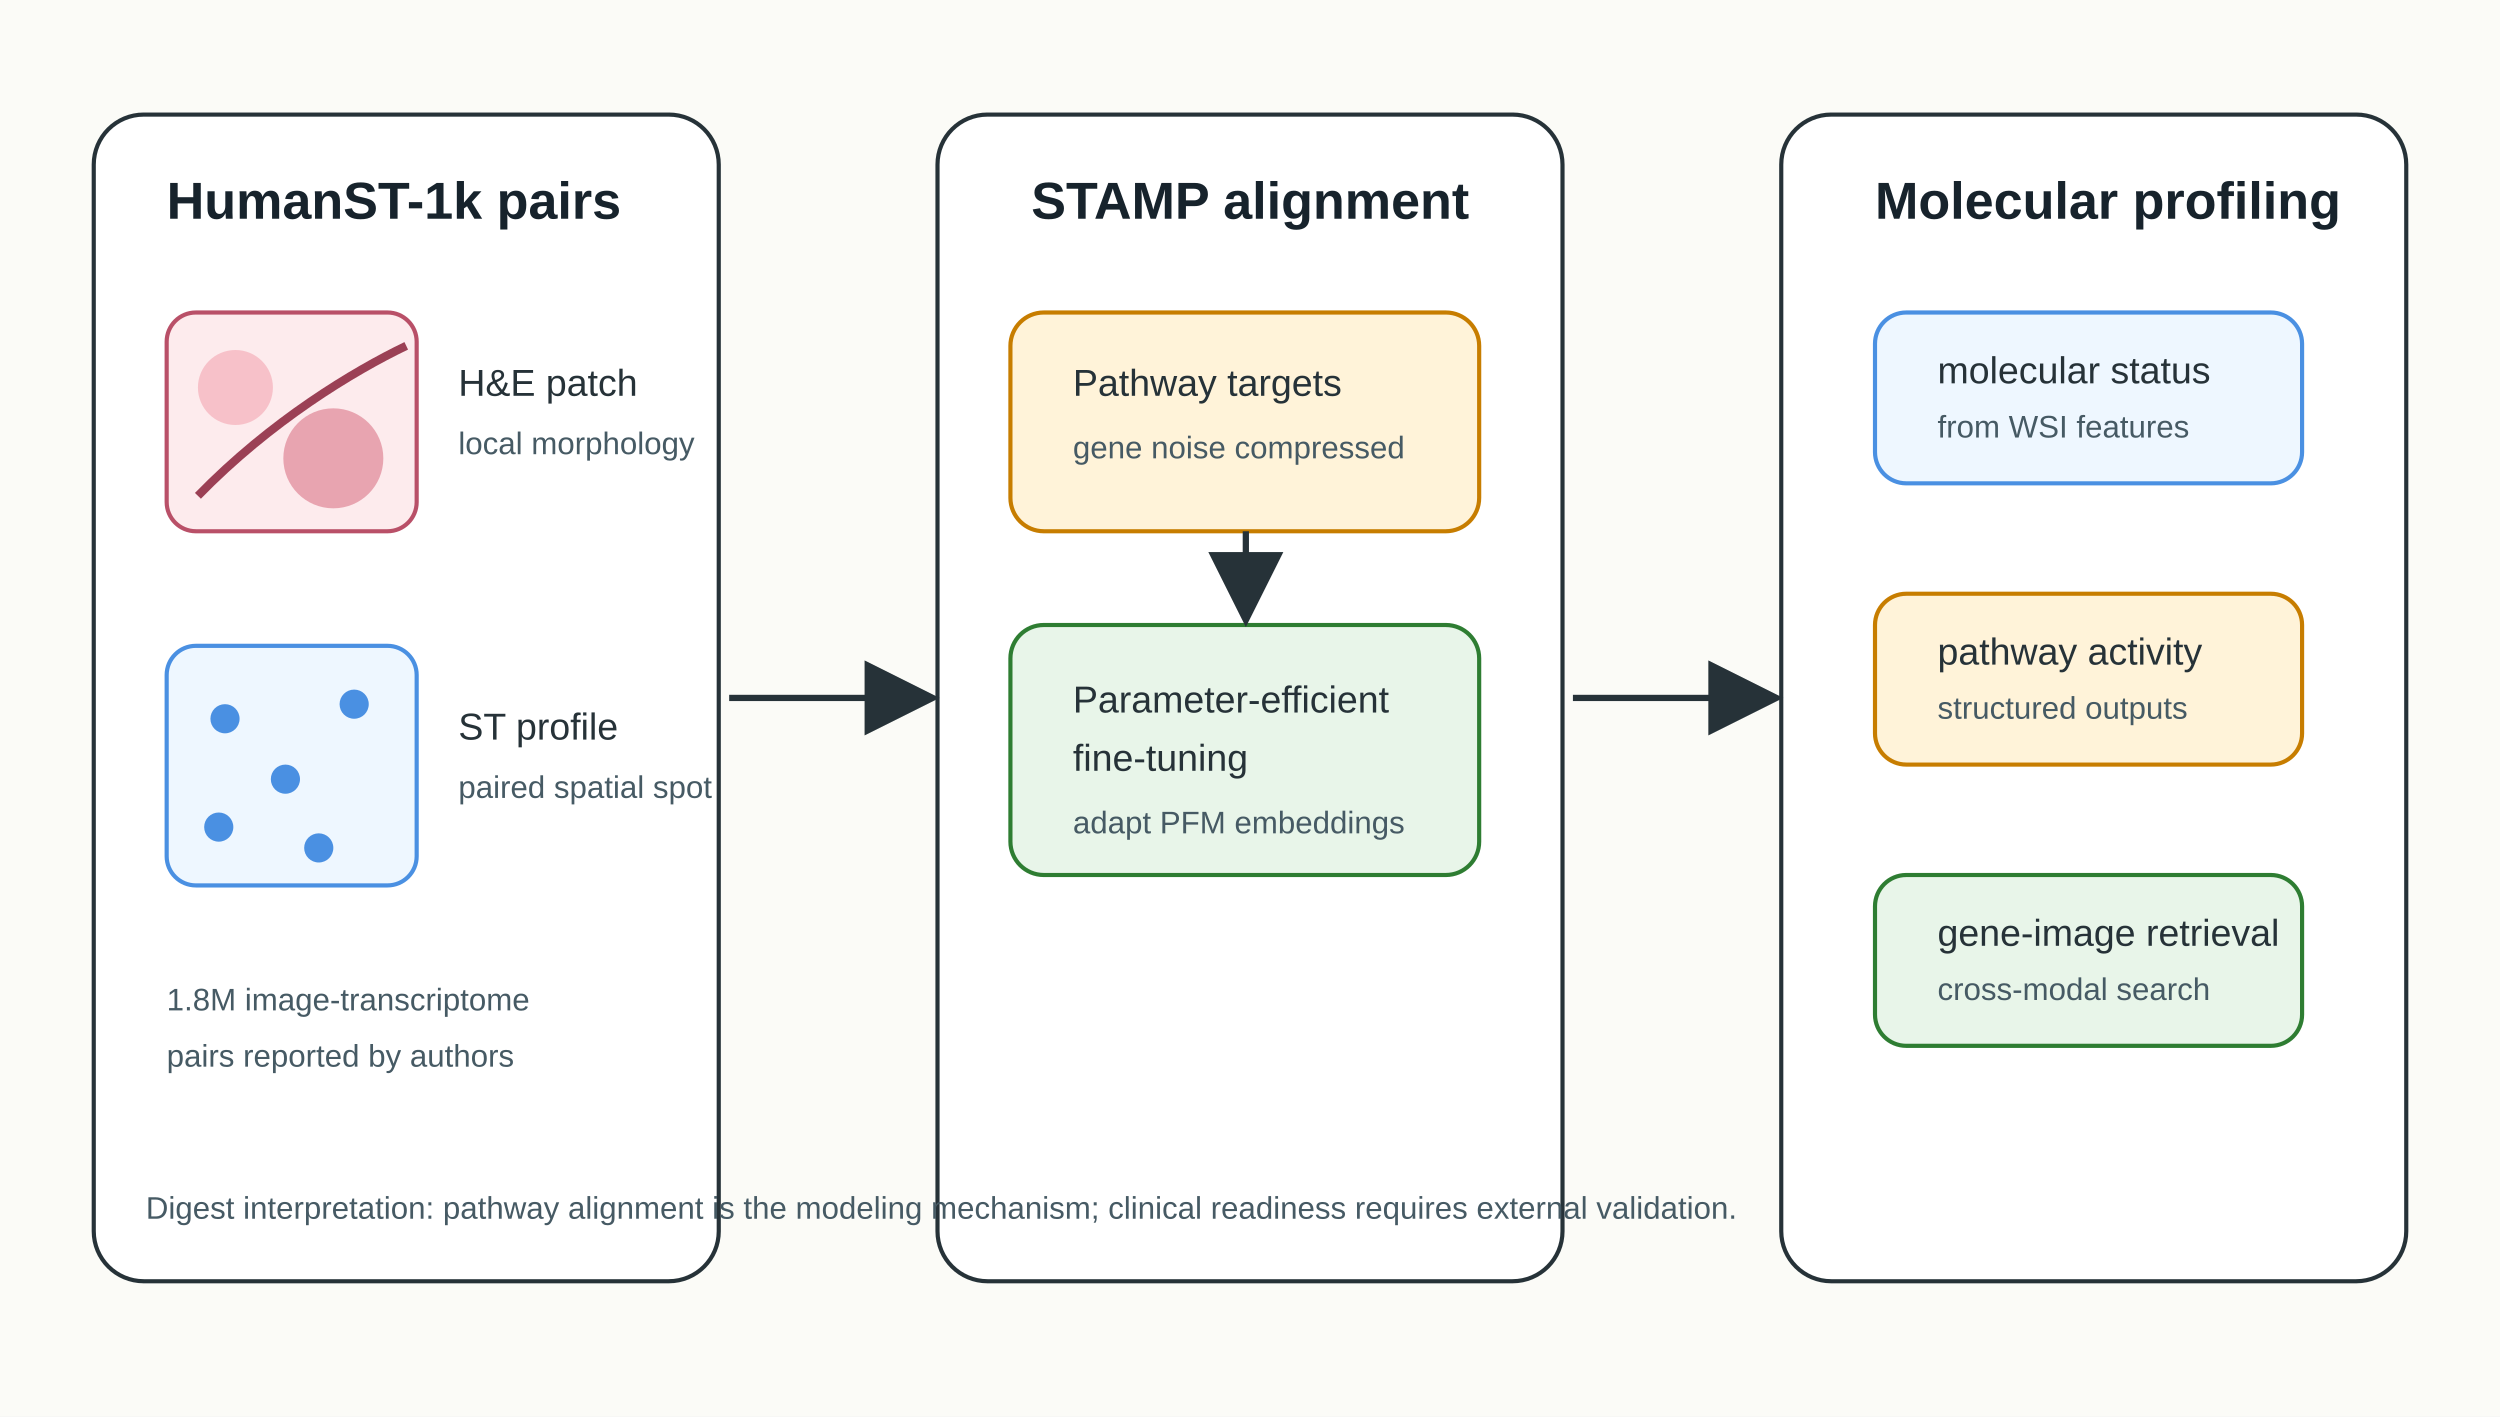
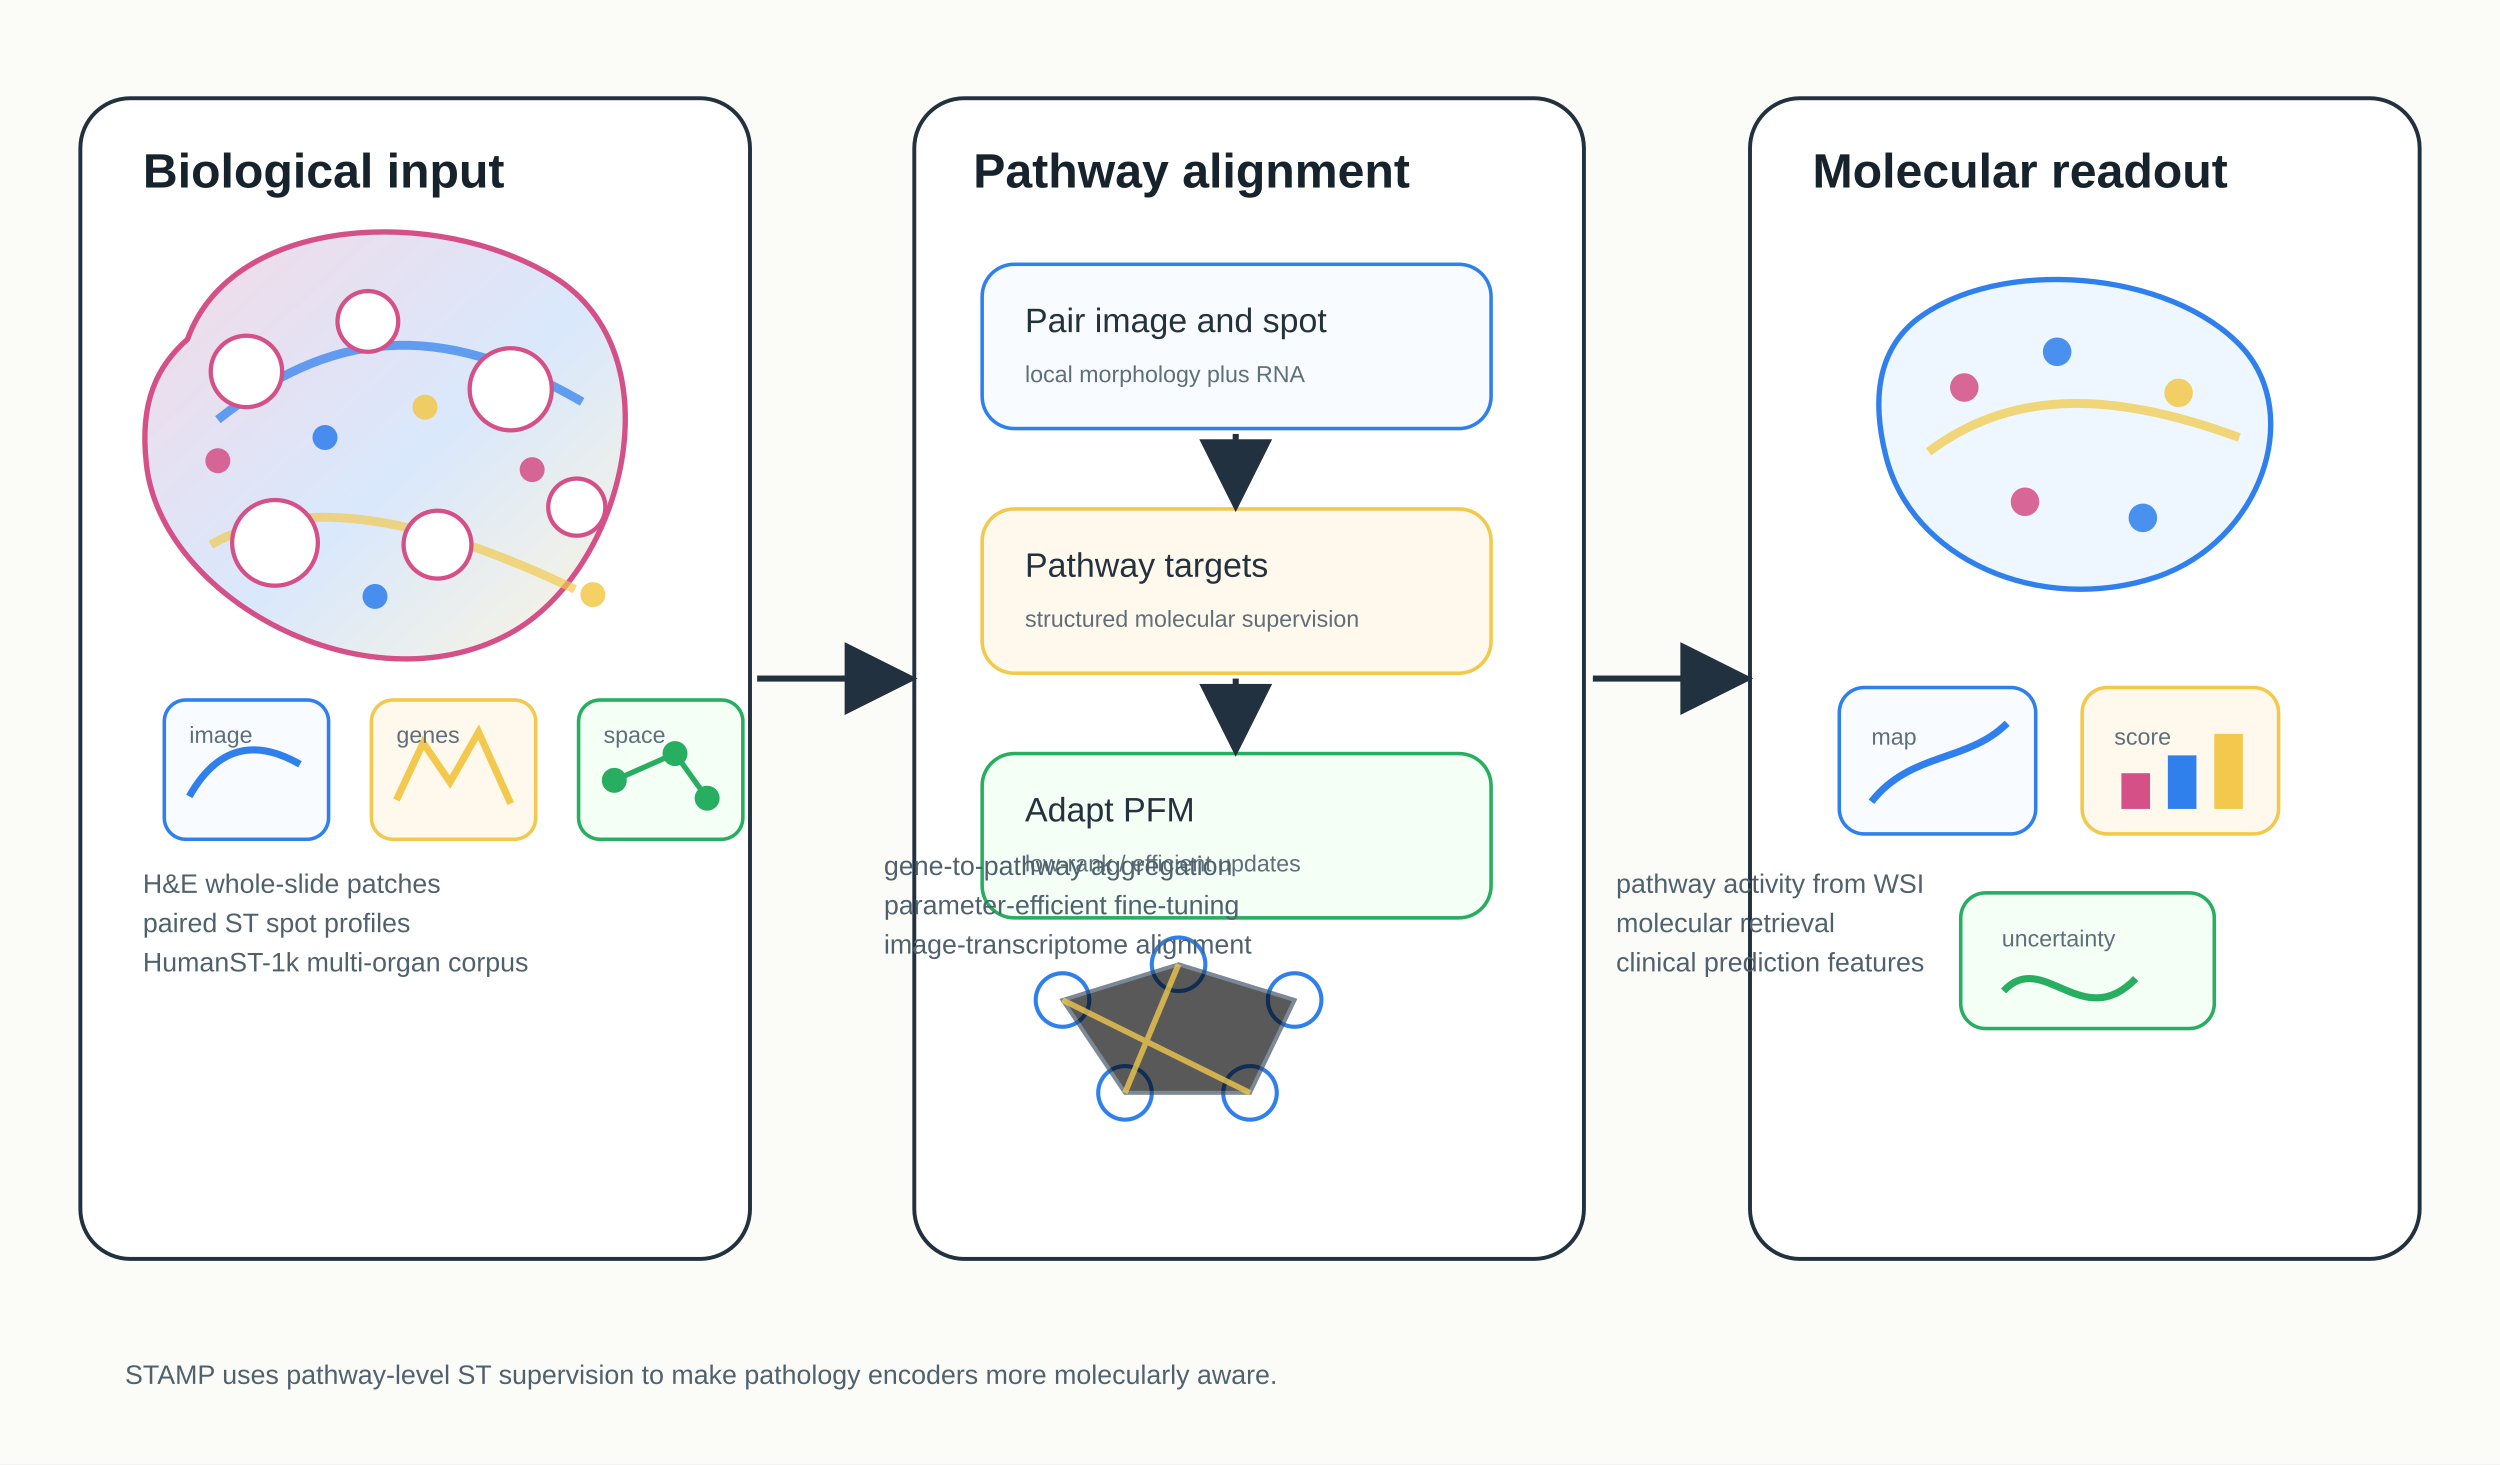
- <svg xmlns="http://www.w3.org/2000/svg" width="1200" height="680" viewBox="0 0 1200 680" role="img" aria-labelledby="title desc">
+ <svg xmlns="http://www.w3.org/2000/svg" width="1400" height="820" viewBox="0 0 1400 820" role="img" aria-labelledby="title desc">
  <defs>
+     <linearGradient id="tissueGrad" x1="0" x2="1" y1="0" y2="1">
+       <stop offset="0" stop-color="#d45087" stop-opacity="0.22" />
+       <stop offset="0.55" stop-color="#2f80ed" stop-opacity="0.18" />
+       <stop offset="1" stop-color="#f2c94c" stop-opacity="0.18" />
+     </linearGradient>
+     <linearGradient id="latentGrad" x1="0" x2="1">
+       <stop offset="0" stop-color="#2f80ed" stop-opacity="0.92" />
+       <stop offset="1" stop-color="#f2c94c" stop-opacity="0.92" />
+     </linearGradient>
+     <marker id="arrow" markerWidth="12" markerHeight="12" refX="10" refY="6" orient="auto">
+       <path d="M0,0 L12,6 L0,12 z" fill="#22313f" />
+     </marker>
    <style>
-       .bg{fill:#fbfbf7}.panel{fill:#fff;stroke:#263238;stroke-width:2}.h{font:700 25px Arial,sans-serif;fill:#17232c}.t{font:18px Arial,sans-serif;fill:#263238}.s{font:15px Arial,sans-serif;fill:#465a64}.arrow{stroke:#263238;stroke-width:3;fill:none;marker-end:url(#a)}.chip{fill:#eef7ff;stroke:#4a90e2;stroke-width:2}.path{fill:#fff3d9;stroke:#c77d00;stroke-width:2}.green{fill:#e8f5e9;stroke:#2e7d32;stroke-width:2}.pink{fill:#fdebed;stroke:#b95068;stroke-width:2}
+       .bg{fill:#fbfbf7}.panel{fill:#ffffff;stroke:#22313f;stroke-width:2.2}.h{font:700 27px Arial,sans-serif;fill:#17232c}.t{font:19px Arial,sans-serif;fill:#24323d}.s{font:15px Arial,sans-serif;fill:#50616e}.xs{font:13px Arial,sans-serif;fill:#5f6f7a}.arrow{stroke:#22313f;stroke-width:3.4;fill:none;marker-end:url(#arrow)}.cell{fill:#ffffff;stroke:#d45087;stroke-width:2.4}.spot{fill:#d45087;opacity:.86}.spot2{fill:#2f80ed;opacity:.86}.spot3{fill:#f2c94c;opacity:.86}.node{fill:#ffffff;stroke:#2f80ed;stroke-width:2.3}.edge{stroke:#34495e;stroke-width:2.2;opacity:.65}.edge2{stroke:#f2c94c;stroke-width:3.2;opacity:.78}.chip{fill:#f8fbff;stroke:#2f80ed;stroke-width:2}.chip2{fill:#fff8ed;stroke:#f2c94c;stroke-width:2}.chip3{fill:#f4fff6;stroke:#27ae60;stroke-width:2}.latent{fill:url(#latentGrad);opacity:.86}.dash{stroke-dasharray:8 7}.thick{stroke-width:5}
    </style>
-     <marker id="a" markerWidth="12" markerHeight="12" refX="10" refY="6" orient="auto">
-       <path d="M0,0 L12,6 L0,12 z" fill="#263238" />
-     </marker>
  </defs>
-   <rect class="bg" width="1200" height="680" />
-   <rect class="panel" x="45" y="55" width="300" height="560" rx="24" />
-   <rect class="panel" x="450" y="55" width="300" height="560" rx="24" />
-   <rect class="panel" x="855" y="55" width="300" height="560" rx="24" />
-   <text class="h" x="80" y="105">HumanST-1k pairs</text>
-   <text class="h" x="495" y="105">STAMP alignment</text>
-   <text class="h" x="900" y="105">Molecular profiling</text>
-   <rect class="pink" x="80" y="150" width="120" height="105" rx="14" />
-   <circle cx="113" cy="186" r="18" fill="#f7c1c9" />
-   <circle cx="160" cy="220" r="24" fill="#e8a4b0" />
-   <path d="M95 238 C130 202 170 178 195 166" stroke="#9b4055" stroke-width="4" fill="none" />
-   <text class="t" x="220" y="190">H&amp;E patch</text>
-   <text class="s" x="220" y="218">local morphology</text>
-   <rect class="chip" x="80" y="310" width="120" height="115" rx="14" />
-   <g fill="#4a90e2">
-     <circle cx="108" cy="345" r="7" />
-     <circle cx="137" cy="374" r="7" />
-     <circle cx="170" cy="338" r="7" />
-     <circle cx="153" cy="407" r="7" />
-     <circle cx="105" cy="397" r="7" />
+   <rect class="bg" width="1400" height="820" />
+   <rect class="panel" x="45" y="55" width="375" height="650" rx="28" />
+   <rect class="panel" x="512" y="55" width="375" height="650" rx="28" />
+   <rect class="panel" x="980" y="55" width="375" height="650" rx="28" />
+   <text class="h" x="80" y="105">Biological input</text>
+   <text class="h" x="545" y="105">Pathway alignment</text>
+   <text class="h" x="1015" y="105">Molecular readout</text>
+   <path d="M105 190 C130 120 245 115 310 155 C380 198 350 320 285 355 C205 398 90 335 82 260 C78 225 88 205 105 190 Z" fill="url(#tissueGrad)" stroke="#d45087" stroke-width="3" />
+   <path d="M122 235 C185 185 245 178 326 225" stroke="#2f80ed" stroke-width="5" fill="none" opacity=".72" />
+   <path d="M118 305 C172 275 242 292 322 330" stroke="#f2c94c" stroke-width="5" fill="none" opacity=".68" />
+   <circle class="cell" cx="138" cy="208" r="20" />
+   <circle class="cell" cx="206" cy="180" r="17" />
+   <circle class="cell" cx="286" cy="218" r="23" />
+   <circle class="cell" cx="154" cy="304" r="24" />
+   <circle class="cell" cx="245" cy="305" r="19" />
+   <circle class="cell" cx="323" cy="284" r="16" />
+   <circle class="spot" cx="122" cy="258" r="7" />
+   <circle class="spot2" cx="182" cy="245" r="7" />
+   <circle class="spot3" cx="238" cy="228" r="7" />
+   <circle class="spot" cx="298" cy="263" r="7" />
+   <circle class="spot2" cx="210" cy="334" r="7" />
+   <circle class="spot3" cx="332" cy="333" r="7" />
+   <g transform="translate(92 392)">
+     <rect class="chip" x="0" y="0" width="92" height="78" rx="12" />
+     <path d="M14 54 C32 22 55 24 76 36" stroke="#2f80ed" stroke-width="4" fill="none" />
+     <text class="xs" x="14" y="24">image</text>
+     <rect class="chip2" x="116" y="0" width="92" height="78" rx="12" />
+     <path d="M130 56 L145 24 L160 46 L176 18 L194 58" stroke="#f2c94c" stroke-width="4" fill="none" />
+     <text class="xs" x="130" y="24">genes</text>
+     <rect class="chip3" x="232" y="0" width="92" height="78" rx="12" />
+     <circle cx="252" cy="45" r="7" fill="#27ae60" />
+     <circle cx="286" cy="30" r="7" fill="#27ae60" />
+     <circle cx="304" cy="55" r="7" fill="#27ae60" />
+     <path d="M252 45 L286 30 L304 55" stroke="#27ae60" stroke-width="3" fill="none" />
+     <text class="xs" x="246" y="24">space</text>
  </g>
-   <text class="t" x="220" y="355">ST profile</text>
-   <text class="s" x="220" y="383">paired spatial spot</text>
-   <text class="s" x="80" y="485">1.8M image-transcriptome</text>
-   <text class="s" x="80" y="512">pairs reported by authors</text>
-   <path class="arrow" d="M350 335 C390 335 405 335 445 335" />
-   <rect class="path" x="485" y="150" width="225" height="105" rx="16" />
-   <text class="t" x="515" y="190">Pathway targets</text>
-   <text class="s" x="515" y="220">gene noise compressed</text>
-   <rect class="green" x="485" y="300" width="225" height="120" rx="16" />
-   <text class="t" x="515" y="342">Parameter-efficient</text>
-   <text class="t" x="515" y="370">fine-tuning</text>
-   <text class="s" x="515" y="400">adapt PFM embeddings</text>
-   <path class="arrow" d="M598 255 L598 295" />
-   <path class="arrow" d="M755 335 C795 335 810 335 850 335" />
-   <rect class="chip" x="900" y="150" width="205" height="82" rx="15" />
-   <text class="t" x="930" y="184">molecular status</text>
-   <text class="s" x="930" y="210">from WSI features</text>
-   <rect class="path" x="900" y="285" width="205" height="82" rx="15" />
-   <text class="t" x="930" y="319">pathway activity</text>
-   <text class="s" x="930" y="345">structured outputs</text>
-   <rect class="green" x="900" y="420" width="205" height="82" rx="15" />
-   <text class="t" x="930" y="454">gene-image retrieval</text>
-   <text class="s" x="930" y="480">cross-modal search</text>
-   <text class="s" x="70" y="585">Digest interpretation: pathway alignment is the modeling mechanism; clinical readiness requires external validation.</text>
+   <text class="s" x="80" y="500">H&amp;E whole-slide patches</text>
+   <text class="s" x="80" y="522">paired ST spot profiles</text>
+   <text class="s" x="80" y="544">HumanST-1k multi-organ corpus</text>
+   <path class="arrow" d="M424 380 C460 380 475 380 507 380" />
+   <g transform="translate(550 148)">
+     <rect class="chip" x="0" y="0" width="285" height="92" rx="18" />
+     <text class="t" x="24" y="38">Pair image and spot</text>
+     <text class="xs" x="24" y="66">local morphology plus RNA</text>
+     <rect class="chip2" x="0" y="137" width="285" height="92" rx="18" />
+     <text class="t" x="24" y="175">Pathway targets</text>
+     <text class="xs" x="24" y="203">structured molecular supervision</text>
+     <rect class="chip3" x="0" y="274" width="285" height="92" rx="18" />
+     <text class="t" x="24" y="312">Adapt PFM</text>
+     <text class="xs" x="24" y="340">low-rank / efficient updates</text>
+     <path class="arrow" d="M142 95 L142 132" />
+     <path class="arrow" d="M142 232 L142 269" />
+   </g>
+   <g transform="translate(595 560)">
+     <circle class="node" cx="0" cy="0" r="15" />
+     <circle class="node" cx="65" cy="-20" r="15" />
+     <circle class="node" cx="130" cy="0" r="15" />
+     <circle class="node" cx="35" cy="52" r="15" />
+     <circle class="node" cx="105" cy="52" r="15" />
+     <path class="edge" d="M0 0 L65 -20 L130 0 L105 52 L35 52 Z" />
+     <path class="edge2" d="M0 0 L105 52 M65 -20 L35 52" />
+   </g>
+   <text class="s" x="495" y="490">gene-to-pathway aggregation</text>
+   <text class="s" x="495" y="512">parameter-efficient fine-tuning</text>
+   <text class="s" x="495" y="534">image-transcriptome alignment</text>
+   <path class="arrow" d="M892 380 C930 380 945 380 975 380" />
+   <g transform="translate(1030 135)">
+     <path d="M42 45 C88 8 186 16 226 60 C260 98 236 168 178 188 C112 210 40 178 26 120 C18 88 22 62 42 45 Z" fill="#eef7ff" stroke="#2f80ed" stroke-width="3" />
+     <path d="M50 118 C94 85 148 82 224 110" stroke="#f2c94c" stroke-width="5" fill="none" opacity=".75" />
+     <circle class="spot" cx="70" cy="82" r="8" />
+     <circle class="spot2" cx="122" cy="62" r="8" />
+     <circle class="spot3" cx="190" cy="85" r="8" />
+     <circle class="spot" cx="104" cy="146" r="8" />
+     <circle class="spot2" cx="170" cy="155" r="8" />
+     <rect class="chip" x="0" y="250" width="110" height="82" rx="14" />
+     <text class="xs" x="18" y="282">map</text>
+     <path d="M18 314 C40 286 72 292 94 270" stroke="#2f80ed" stroke-width="4" fill="none" />
+     <rect class="chip2" x="136" y="250" width="110" height="82" rx="14" />
+     <text class="xs" x="154" y="282">score</text>
+     <rect x="158" y="298" width="16" height="20" fill="#d45087" />
+     <rect x="184" y="288" width="16" height="30" fill="#2f80ed" />
+     <rect x="210" y="276" width="16" height="42" fill="#f2c94c" />
+     <rect class="chip3" x="68" y="365" width="142" height="76" rx="14" />
+     <text class="xs" x="91" y="395">uncertainty</text>
+     <path d="M92 420 C114 396 136 444 166 413" stroke="#27ae60" stroke-width="4" fill="none" />
+   </g>
+   <text class="s" x="905" y="500">pathway activity from WSI</text>
+   <text class="s" x="905" y="522">molecular retrieval</text>
+   <text class="s" x="905" y="544">clinical prediction features</text>
+   <text class="s" x="70" y="775">STAMP uses pathway-level ST supervision to make pathology encoders more molecularly aware.</text>
</svg>
